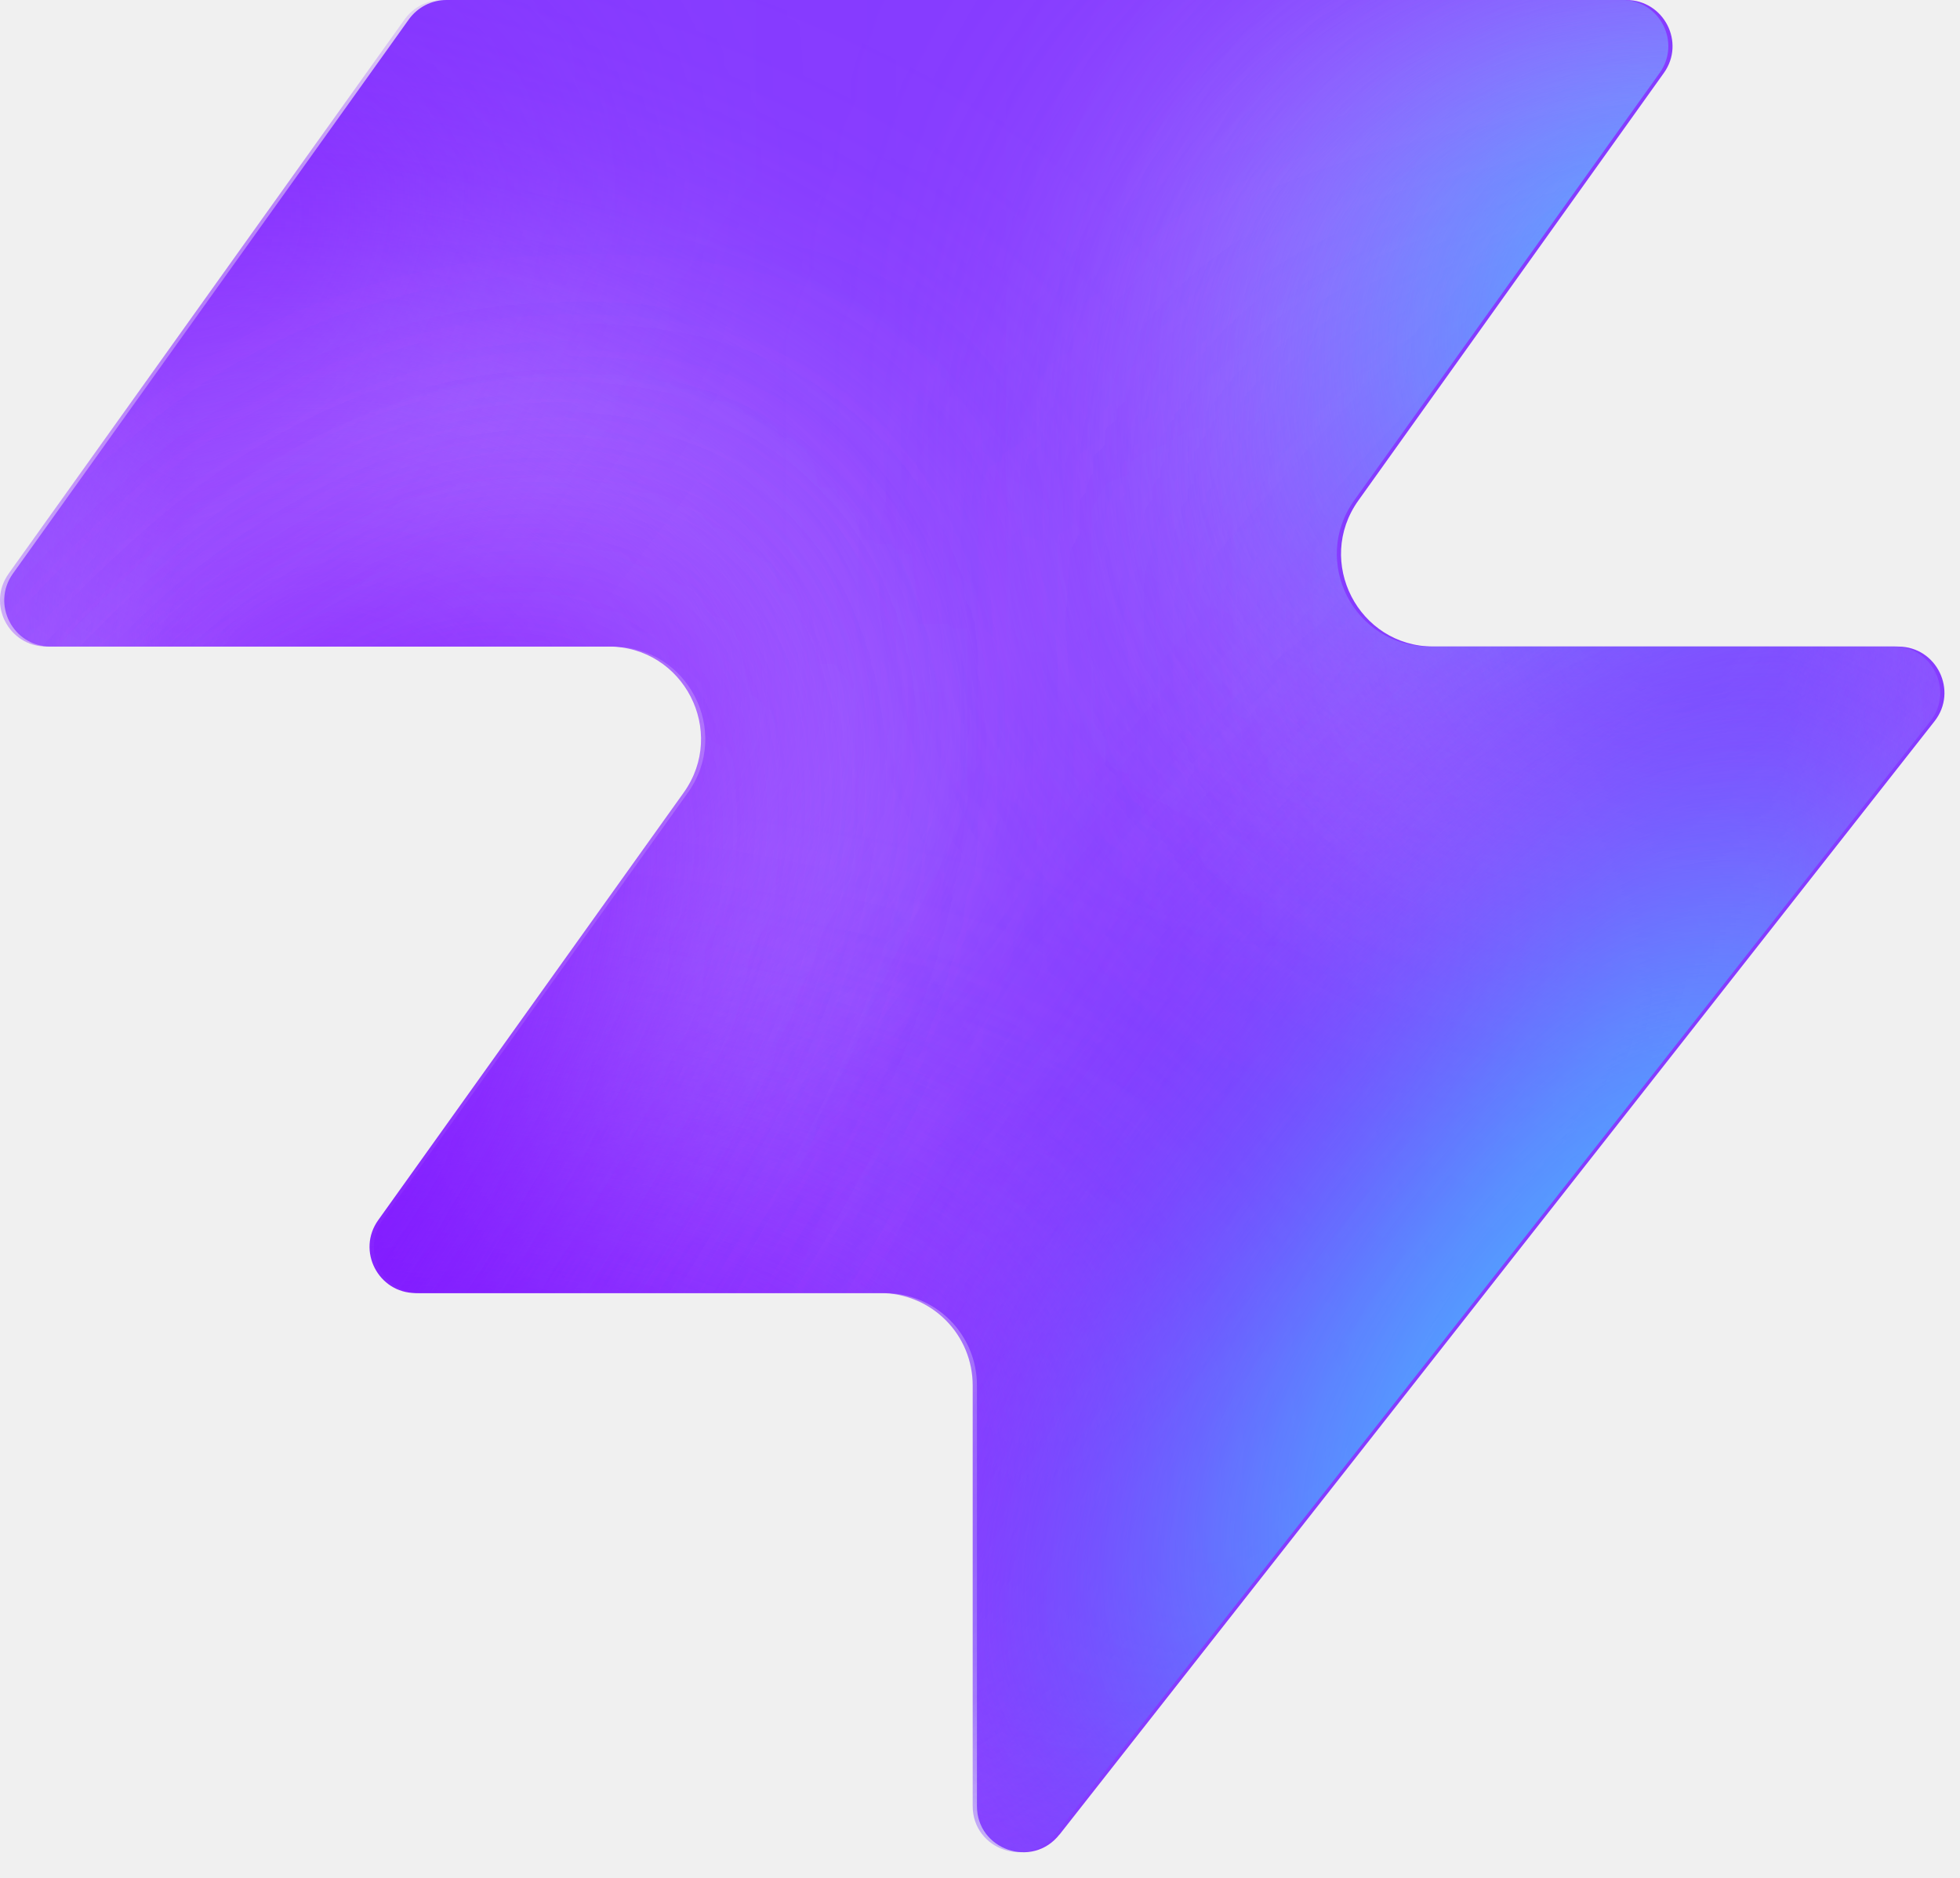
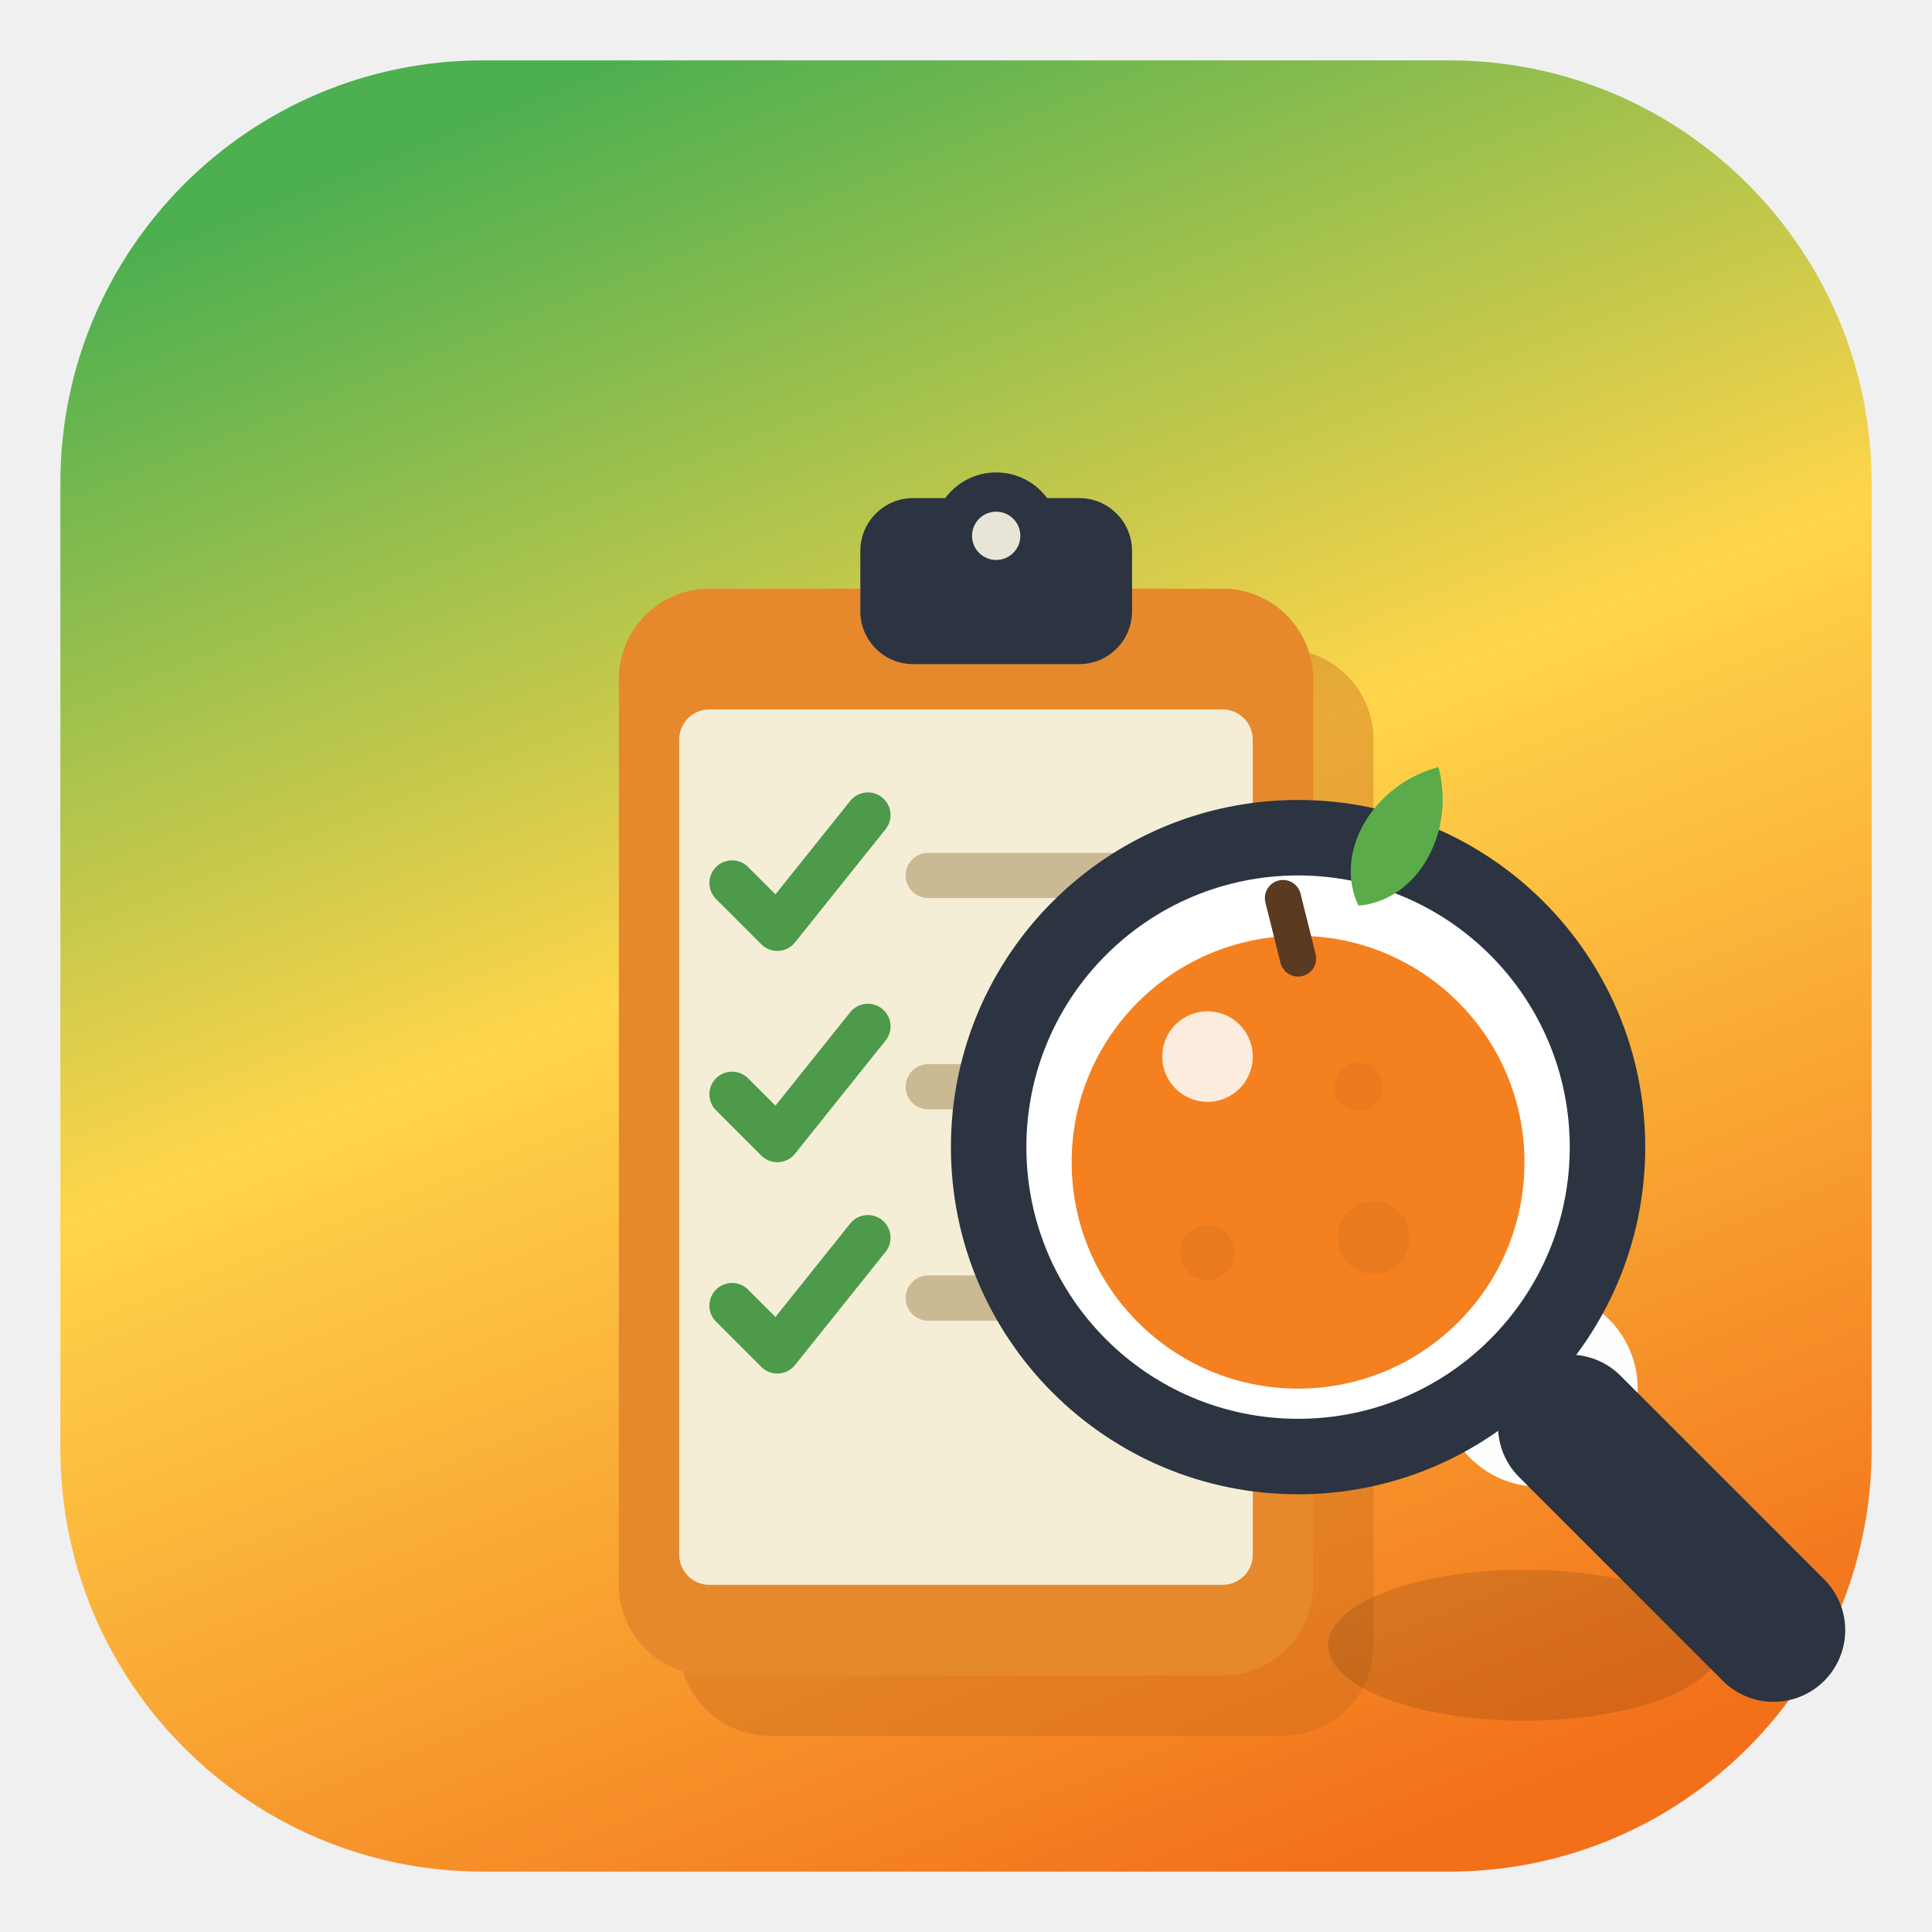
- <svg xmlns="http://www.w3.org/2000/svg" width="48" height="46" fill="none" viewBox="0 0 48 46">
-   <path fill="#863bff" d="M25.946 44.938c-.664.845-2.021.375-2.021-.698V33.937a2.26 2.26 0 0 0-2.262-2.262H10.287c-.92 0-1.456-1.04-.92-1.788l7.48-10.471c1.07-1.497 0-3.578-1.842-3.578H1.237c-.92 0-1.456-1.04-.92-1.788L10.013.474c.214-.297.556-.474.92-.474h28.894c.92 0 1.456 1.04.92 1.788l-7.48 10.471c-1.07 1.498 0 3.579 1.842 3.579h11.377c.943 0 1.473 1.088.89 1.83L25.947 44.94z" style="fill:#863bff;fill:color(display-p3 .525 .23 1);fill-opacity:1" />
-   <mask id="a" width="48" height="46" x="0" y="0" maskUnits="userSpaceOnUse" style="mask-type:alpha">
-     <path fill="#000" d="M25.842 44.938c-.664.844-2.021.375-2.021-.698V33.937a2.26 2.26 0 0 0-2.262-2.262H10.183c-.92 0-1.456-1.04-.92-1.788l7.48-10.471c1.07-1.498 0-3.579-1.842-3.579H1.133c-.92 0-1.456-1.04-.92-1.787L9.91.473c.214-.297.556-.474.92-.474h28.894c.92 0 1.456 1.04.92 1.788l-7.48 10.471c-1.07 1.498 0 3.578 1.842 3.578h11.377c.943 0 1.473 1.088.89 1.832L25.843 44.94z" style="fill:#000;fill-opacity:1" />
-   </mask>
-   <g mask="url(#a)">
-     <g filter="url(#b)">
-       <ellipse cx="5.508" cy="14.704" fill="#ede6ff" rx="5.508" ry="14.704" style="fill:#ede6ff;fill:color(display-p3 .927 .903 1);fill-opacity:1" transform="matrix(.00324 1 1 -.00324 -4.47 31.516)" />
-     </g>
-     <g filter="url(#c)">
-       <ellipse cx="10.399" cy="29.851" fill="#ede6ff" rx="10.399" ry="29.851" style="fill:#ede6ff;fill:color(display-p3 .927 .903 1);fill-opacity:1" transform="matrix(.00324 1 1 -.00324 -39.328 7.883)" />
-     </g>
-     <g filter="url(#d)">
-       <ellipse cx="5.508" cy="30.487" fill="#7e14ff" rx="5.508" ry="30.487" style="fill:#7e14ff;fill:color(display-p3 .492 .077 1);fill-opacity:1" transform="rotate(89.814 -25.913 -14.639)scale(1 -1)" />
-     </g>
-     <g filter="url(#e)">
-       <ellipse cx="5.508" cy="30.599" fill="#7e14ff" rx="5.508" ry="30.599" style="fill:#7e14ff;fill:color(display-p3 .492 .077 1);fill-opacity:1" transform="rotate(89.814 -32.644 -3.334)scale(1 -1)" />
-     </g>
-     <g filter="url(#f)">
-       <ellipse cx="5.508" cy="30.599" fill="#7e14ff" rx="5.508" ry="30.599" style="fill:#7e14ff;fill:color(display-p3 .492 .077 1);fill-opacity:1" transform="matrix(.00324 1 1 -.00324 -34.34 30.47)" />
-     </g>
-     <g filter="url(#g)">
-       <ellipse cx="14.072" cy="22.078" fill="#ede6ff" rx="14.072" ry="22.078" style="fill:#ede6ff;fill:color(display-p3 .927 .903 1);fill-opacity:1" transform="rotate(93.35 24.506 48.493)scale(-1 1)" />
-     </g>
-     <g filter="url(#h)">
-       <ellipse cx="3.47" cy="21.501" fill="#7e14ff" rx="3.47" ry="21.501" style="fill:#7e14ff;fill:color(display-p3 .492 .077 1);fill-opacity:1" transform="rotate(89.009 28.708 47.59)scale(-1 1)" />
-     </g>
-     <g filter="url(#i)">
-       <ellipse cx="3.47" cy="21.501" fill="#7e14ff" rx="3.47" ry="21.501" style="fill:#7e14ff;fill:color(display-p3 .492 .077 1);fill-opacity:1" transform="rotate(89.009 28.708 47.59)scale(-1 1)" />
-     </g>
-     <g filter="url(#j)">
-       <ellipse cx=".387" cy="8.972" fill="#7e14ff" rx="4.407" ry="29.108" style="fill:#7e14ff;fill:color(display-p3 .492 .077 1);fill-opacity:1" transform="rotate(39.51 .387 8.972)" />
-     </g>
-     <g filter="url(#k)">
-       <ellipse cx="47.523" cy="-6.092" fill="#7e14ff" rx="4.407" ry="29.108" style="fill:#7e14ff;fill:color(display-p3 .492 .077 1);fill-opacity:1" transform="rotate(37.892 47.523 -6.092)" />
-     </g>
-     <g filter="url(#l)">
-       <ellipse cx="41.412" cy="6.333" fill="#47bfff" rx="5.971" ry="9.665" style="fill:#47bfff;fill:color(display-p3 .28 .748 1);fill-opacity:1" transform="rotate(37.892 41.412 6.333)" />
-     </g>
-     <g filter="url(#m)">
-       <ellipse cx="-1.879" cy="38.332" fill="#7e14ff" rx="4.407" ry="29.108" style="fill:#7e14ff;fill:color(display-p3 .492 .077 1);fill-opacity:1" transform="rotate(37.892 -1.88 38.332)" />
-     </g>
-     <g filter="url(#n)">
-       <ellipse cx="-1.879" cy="38.332" fill="#7e14ff" rx="4.407" ry="29.108" style="fill:#7e14ff;fill:color(display-p3 .492 .077 1);fill-opacity:1" transform="rotate(37.892 -1.88 38.332)" />
-     </g>
-     <g filter="url(#o)">
-       <ellipse cx="35.651" cy="29.907" fill="#7e14ff" rx="4.407" ry="29.108" style="fill:#7e14ff;fill:color(display-p3 .492 .077 1);fill-opacity:1" transform="rotate(37.892 35.651 29.907)" />
-     </g>
-     <g filter="url(#p)">
-       <ellipse cx="38.418" cy="32.4" fill="#47bfff" rx="5.971" ry="15.297" style="fill:#47bfff;fill:color(display-p3 .28 .748 1);fill-opacity:1" transform="rotate(37.892 38.418 32.4)" />
-     </g>
+ <svg xmlns="http://www.w3.org/2000/svg" viewBox="0 0 128 128" width="128" height="128">
+   <defs>
+     <linearGradient id="bg" x1="0.3" y1="0" x2="0.7" y2="1">
+       <stop offset="0%" stop-color="#4CAF50" />
+       <stop offset="45%" stop-color="#FFD54A" />
+       <stop offset="100%" stop-color="#F2701A" />
+     </linearGradient>
+   </defs>
+   <rect x="4" y="4" width="120" height="120" rx="28" fill="url(#bg)" />
+   <rect x="45" y="43" width="46" height="72" rx="6" fill="#c9691b" opacity="0.4" />
+   <rect x="41" y="39" width="46" height="72" rx="6" fill="#e6892c" />
+   <rect x="57" y="33" width="18" height="11" rx="3.5" fill="#2b3440" />
+   <circle cx="66" cy="35.5" r="4.2" fill="#2b3440" />
+   <circle cx="66" cy="35.5" r="1.6" fill="#e9e4d8" />
+   <rect x="45" y="47" width="38" height="58" rx="2" fill="#f5eed6" />
+   <g stroke="#4c9a4a" stroke-width="3" stroke-linecap="round" stroke-linejoin="round" fill="none">
+     <path d="M48.5 58.5 51.5 61.5 57.5 54" />
+     <path d="M48.5 72.5 51.5 75.5 57.5 68" />
+     <path d="M48.5 86.5 51.5 89.5 57.5 82" />
  </g>
-   <defs>
-     <filter id="b" width="60.045" height="41.654" x="-19.77" y="16.149" color-interpolation-filters="sRGB" filterUnits="userSpaceOnUse">
-       <feFlood flood-opacity="0" result="BackgroundImageFix" />
-       <feBlend in="SourceGraphic" in2="BackgroundImageFix" result="shape" />
-       <feGaussianBlur result="effect1_foregroundBlur_2002_17158" stdDeviation="7.659" />
-     </filter>
-     <filter id="c" width="90.34" height="51.437" x="-54.613" y="-7.533" color-interpolation-filters="sRGB" filterUnits="userSpaceOnUse">
-       <feFlood flood-opacity="0" result="BackgroundImageFix" />
-       <feBlend in="SourceGraphic" in2="BackgroundImageFix" result="shape" />
-       <feGaussianBlur result="effect1_foregroundBlur_2002_17158" stdDeviation="7.659" />
-     </filter>
-     <filter id="d" width="79.355" height="29.4" x="-49.64" y="2.03" color-interpolation-filters="sRGB" filterUnits="userSpaceOnUse">
-       <feFlood flood-opacity="0" result="BackgroundImageFix" />
-       <feBlend in="SourceGraphic" in2="BackgroundImageFix" result="shape" />
-       <feGaussianBlur result="effect1_foregroundBlur_2002_17158" stdDeviation="4.596" />
-     </filter>
-     <filter id="e" width="79.579" height="29.4" x="-45.045" y="20.029" color-interpolation-filters="sRGB" filterUnits="userSpaceOnUse">
-       <feFlood flood-opacity="0" result="BackgroundImageFix" />
-       <feBlend in="SourceGraphic" in2="BackgroundImageFix" result="shape" />
-       <feGaussianBlur result="effect1_foregroundBlur_2002_17158" stdDeviation="4.596" />
-     </filter>
-     <filter id="f" width="79.579" height="29.4" x="-43.513" y="21.178" color-interpolation-filters="sRGB" filterUnits="userSpaceOnUse">
-       <feFlood flood-opacity="0" result="BackgroundImageFix" />
-       <feBlend in="SourceGraphic" in2="BackgroundImageFix" result="shape" />
-       <feGaussianBlur result="effect1_foregroundBlur_2002_17158" stdDeviation="4.596" />
-     </filter>
-     <filter id="g" width="74.749" height="58.852" x="15.756" y="-17.901" color-interpolation-filters="sRGB" filterUnits="userSpaceOnUse">
-       <feFlood flood-opacity="0" result="BackgroundImageFix" />
-       <feBlend in="SourceGraphic" in2="BackgroundImageFix" result="shape" />
-       <feGaussianBlur result="effect1_foregroundBlur_2002_17158" stdDeviation="7.659" />
-     </filter>
-     <filter id="h" width="61.377" height="25.362" x="23.548" y="2.284" color-interpolation-filters="sRGB" filterUnits="userSpaceOnUse">
-       <feFlood flood-opacity="0" result="BackgroundImageFix" />
-       <feBlend in="SourceGraphic" in2="BackgroundImageFix" result="shape" />
-       <feGaussianBlur result="effect1_foregroundBlur_2002_17158" stdDeviation="4.596" />
-     </filter>
-     <filter id="i" width="61.377" height="25.362" x="23.548" y="2.284" color-interpolation-filters="sRGB" filterUnits="userSpaceOnUse">
-       <feFlood flood-opacity="0" result="BackgroundImageFix" />
-       <feBlend in="SourceGraphic" in2="BackgroundImageFix" result="shape" />
-       <feGaussianBlur result="effect1_foregroundBlur_2002_17158" stdDeviation="4.596" />
-     </filter>
-     <filter id="j" width="56.045" height="63.649" x="-27.636" y="-22.853" color-interpolation-filters="sRGB" filterUnits="userSpaceOnUse">
-       <feFlood flood-opacity="0" result="BackgroundImageFix" />
-       <feBlend in="SourceGraphic" in2="BackgroundImageFix" result="shape" />
-       <feGaussianBlur result="effect1_foregroundBlur_2002_17158" stdDeviation="4.596" />
-     </filter>
-     <filter id="k" width="54.814" height="64.646" x="20.116" y="-38.415" color-interpolation-filters="sRGB" filterUnits="userSpaceOnUse">
-       <feFlood flood-opacity="0" result="BackgroundImageFix" />
-       <feBlend in="SourceGraphic" in2="BackgroundImageFix" result="shape" />
-       <feGaussianBlur result="effect1_foregroundBlur_2002_17158" stdDeviation="4.596" />
-     </filter>
-     <filter id="l" width="33.541" height="35.313" x="24.641" y="-11.323" color-interpolation-filters="sRGB" filterUnits="userSpaceOnUse">
-       <feFlood flood-opacity="0" result="BackgroundImageFix" />
-       <feBlend in="SourceGraphic" in2="BackgroundImageFix" result="shape" />
-       <feGaussianBlur result="effect1_foregroundBlur_2002_17158" stdDeviation="4.596" />
-     </filter>
-     <filter id="m" width="54.814" height="64.646" x="-29.286" y="6.009" color-interpolation-filters="sRGB" filterUnits="userSpaceOnUse">
-       <feFlood flood-opacity="0" result="BackgroundImageFix" />
-       <feBlend in="SourceGraphic" in2="BackgroundImageFix" result="shape" />
-       <feGaussianBlur result="effect1_foregroundBlur_2002_17158" stdDeviation="4.596" />
-     </filter>
-     <filter id="n" width="54.814" height="64.646" x="-29.286" y="6.009" color-interpolation-filters="sRGB" filterUnits="userSpaceOnUse">
-       <feFlood flood-opacity="0" result="BackgroundImageFix" />
-       <feBlend in="SourceGraphic" in2="BackgroundImageFix" result="shape" />
-       <feGaussianBlur result="effect1_foregroundBlur_2002_17158" stdDeviation="4.596" />
-     </filter>
-     <filter id="o" width="54.814" height="64.646" x="8.244" y="-2.416" color-interpolation-filters="sRGB" filterUnits="userSpaceOnUse">
-       <feFlood flood-opacity="0" result="BackgroundImageFix" />
-       <feBlend in="SourceGraphic" in2="BackgroundImageFix" result="shape" />
-       <feGaussianBlur result="effect1_foregroundBlur_2002_17158" stdDeviation="4.596" />
-     </filter>
-     <filter id="p" width="39.409" height="43.623" x="18.713" y="10.588" color-interpolation-filters="sRGB" filterUnits="userSpaceOnUse">
-       <feFlood flood-opacity="0" result="BackgroundImageFix" />
-       <feBlend in="SourceGraphic" in2="BackgroundImageFix" result="shape" />
-       <feGaussianBlur result="effect1_foregroundBlur_2002_17158" stdDeviation="4.596" />
-     </filter>
-   </defs>
+   <g fill="#cbb994">
+     <rect x="60" y="56.5" width="18" height="3" rx="1.5" />
+     <rect x="60" y="70.5" width="18" height="3" rx="1.5" />
+     <rect x="60" y="84.5" width="18" height="3" rx="1.5" />
+   </g>
+   <ellipse cx="101" cy="109" rx="13" ry="5" fill="#000" opacity="0.12" />
+   <circle cx="102" cy="92" r="6.5" fill="#fdfdfd" />
+   <line x1="104" y1="94.5" x2="117.5" y2="108" stroke="#2b3440" stroke-width="9.5" stroke-linecap="round" />
+   <circle cx="86" cy="76" r="23" fill="#2b3440" />
+   <circle cx="86" cy="76" r="18" fill="#ffffff" />
+   <circle cx="86" cy="77" r="15" fill="#f4801f" />
+   <circle cx="91" cy="82" r="2.4" fill="#c9691b" opacity="0.25" />
+   <circle cx="80" cy="83" r="1.8" fill="#c9691b" opacity="0.25" />
+   <circle cx="90" cy="72" r="1.6" fill="#c9691b" opacity="0.2" />
+   <line x1="86" y1="63.5" x2="85" y2="59.5" stroke="#5b3a22" stroke-width="2.4" stroke-linecap="round" />
+   <g transform="translate(90,60) rotate(30)">
+     <path d="M0 0 C3.2 -2.2 3.2 -7.4 0 -10.6 C-3.2 -7.4 -3.2 -2.2 0 0 Z" fill="#5bab4a" />
+   </g>
+   <circle cx="80" cy="70" r="3" fill="#ffffff" opacity="0.85" />
</svg>
